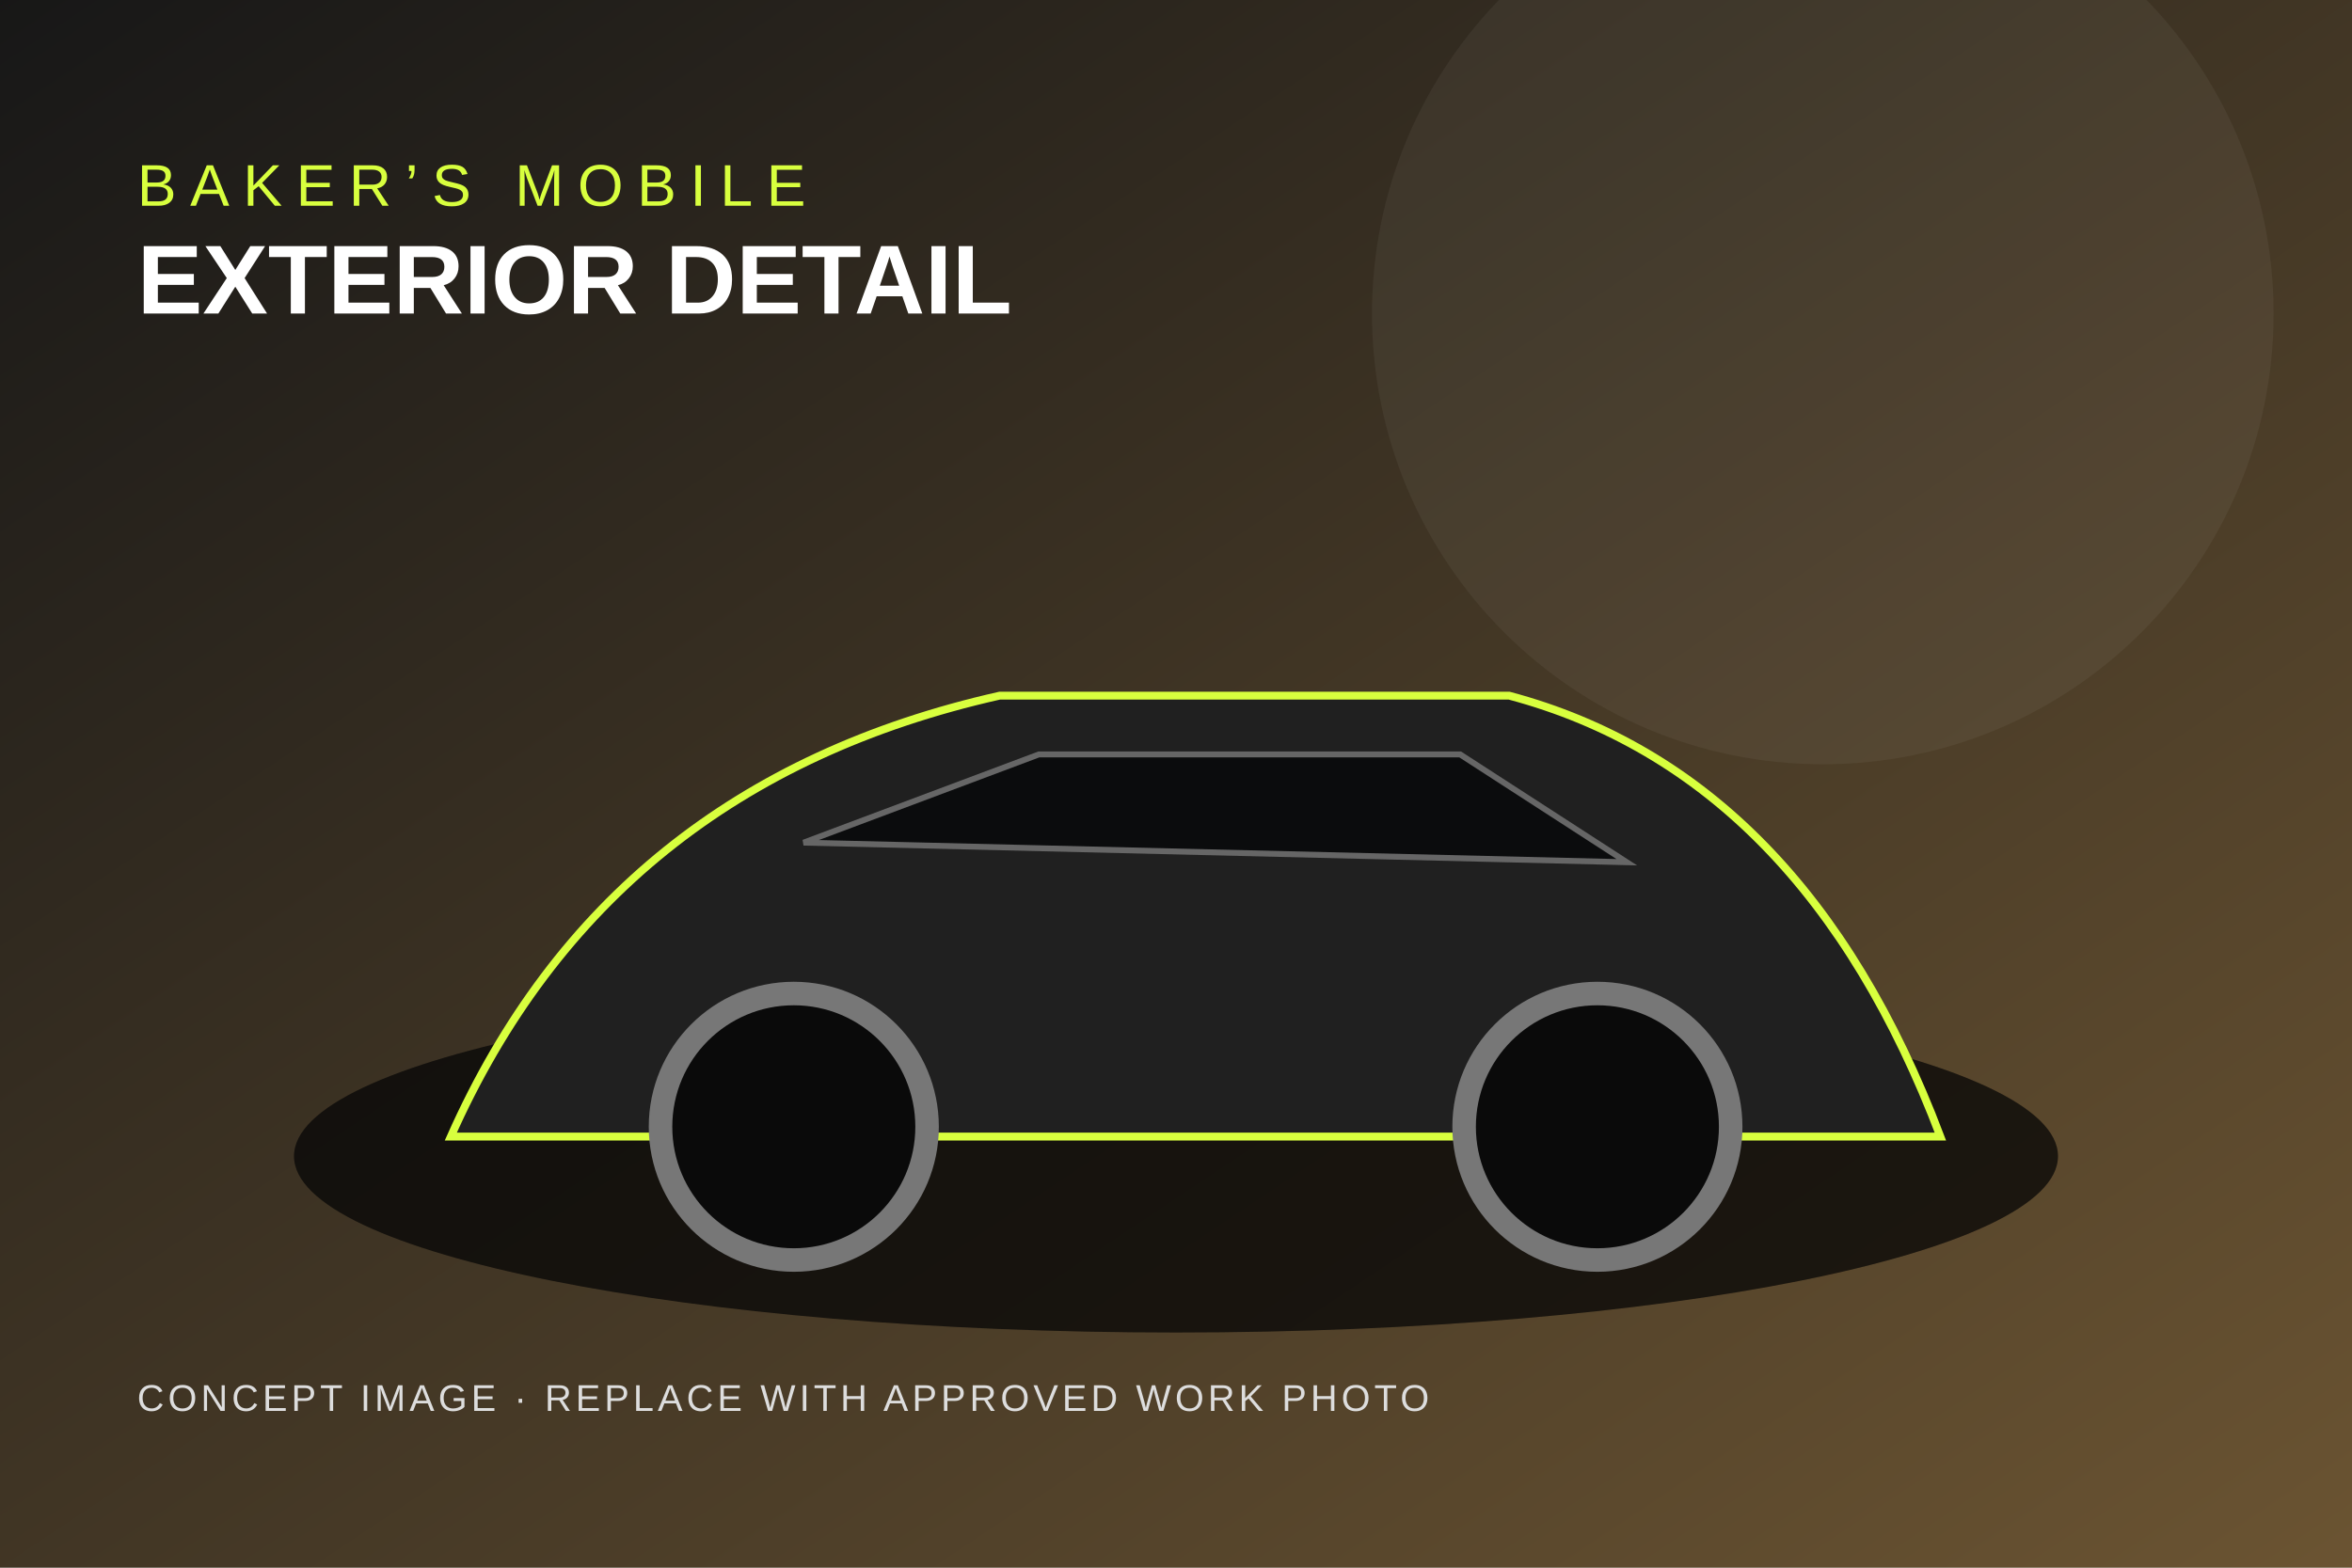
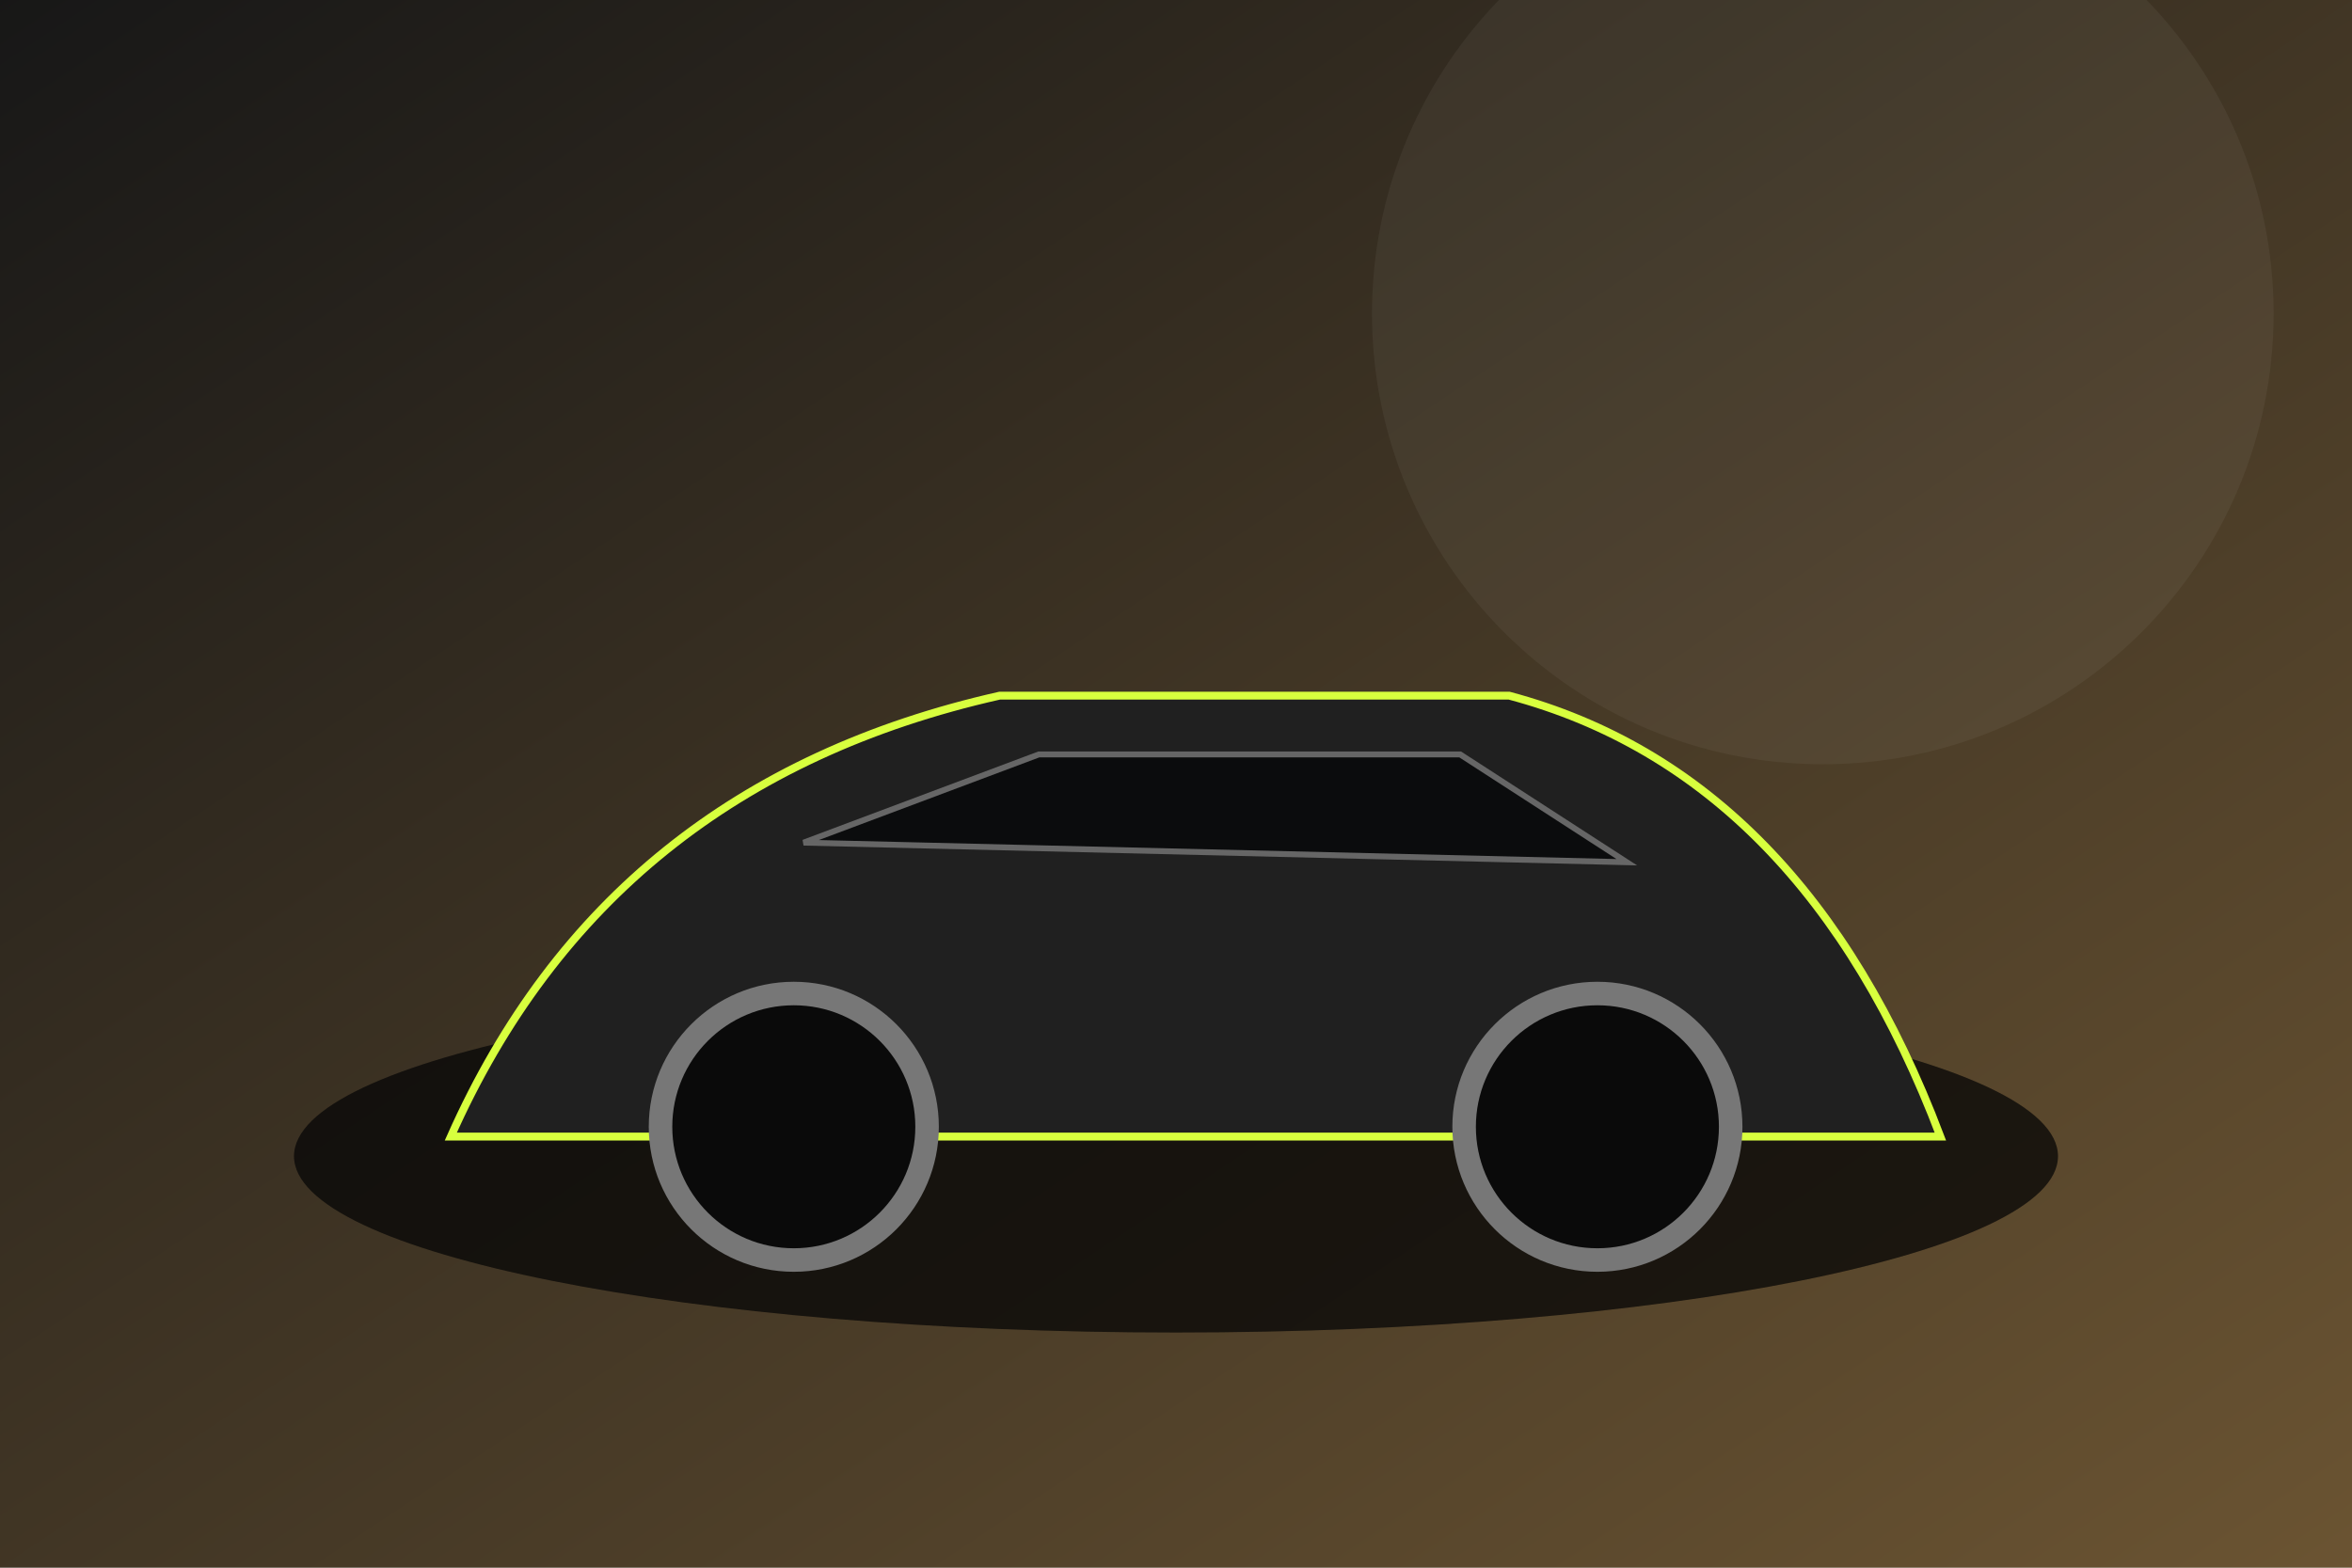
<svg xmlns="http://www.w3.org/2000/svg" viewBox="0 0 1200 800">
  <defs>
    <linearGradient id="g" x1="0" y1="0" x2="1" y2="1">
      <stop stop-color="#171717" />
      <stop offset="1" stop-color="#6b5432" />
    </linearGradient>
  </defs>
  <rect width="1200" height="800" fill="url(#g)" />
  <circle cx="930" cy="160" r="230" fill="rgba(255,255,255,.05)" />
  <ellipse cx="600" cy="590" rx="450" ry="90" fill="#050505" opacity=".75" />
  <path d="M230 580 Q310 400 510 355 L770 355 Q920 395 990 580 Z" fill="#202020" stroke="#d8ff3e" stroke-width="4" />
  <path d="M410 430 L530 385 L745 385 L830 440 Z" fill="#0b0c0d" stroke="#666" stroke-width="3" />
  <circle cx="405" cy="575" r="68" fill="#0a0a0a" stroke="#777" stroke-width="12" />
  <circle cx="815" cy="575" r="68" fill="#0a0a0a" stroke="#777" stroke-width="12" />
-   <text x="70" y="105" fill="#d8ff3e" font-family="Arial" font-size="30" letter-spacing="7">BAKER’S MOBILE</text>
-   <text x="70" y="160" fill="white" font-family="Arial" font-size="50" font-weight="700">EXTERIOR DETAIL</text>
-   <text x="70" y="720" fill="#ddd" font-family="Arial" font-size="19" letter-spacing="2">CONCEPT IMAGE · REPLACE WITH APPROVED WORK PHOTO</text>
</svg>
